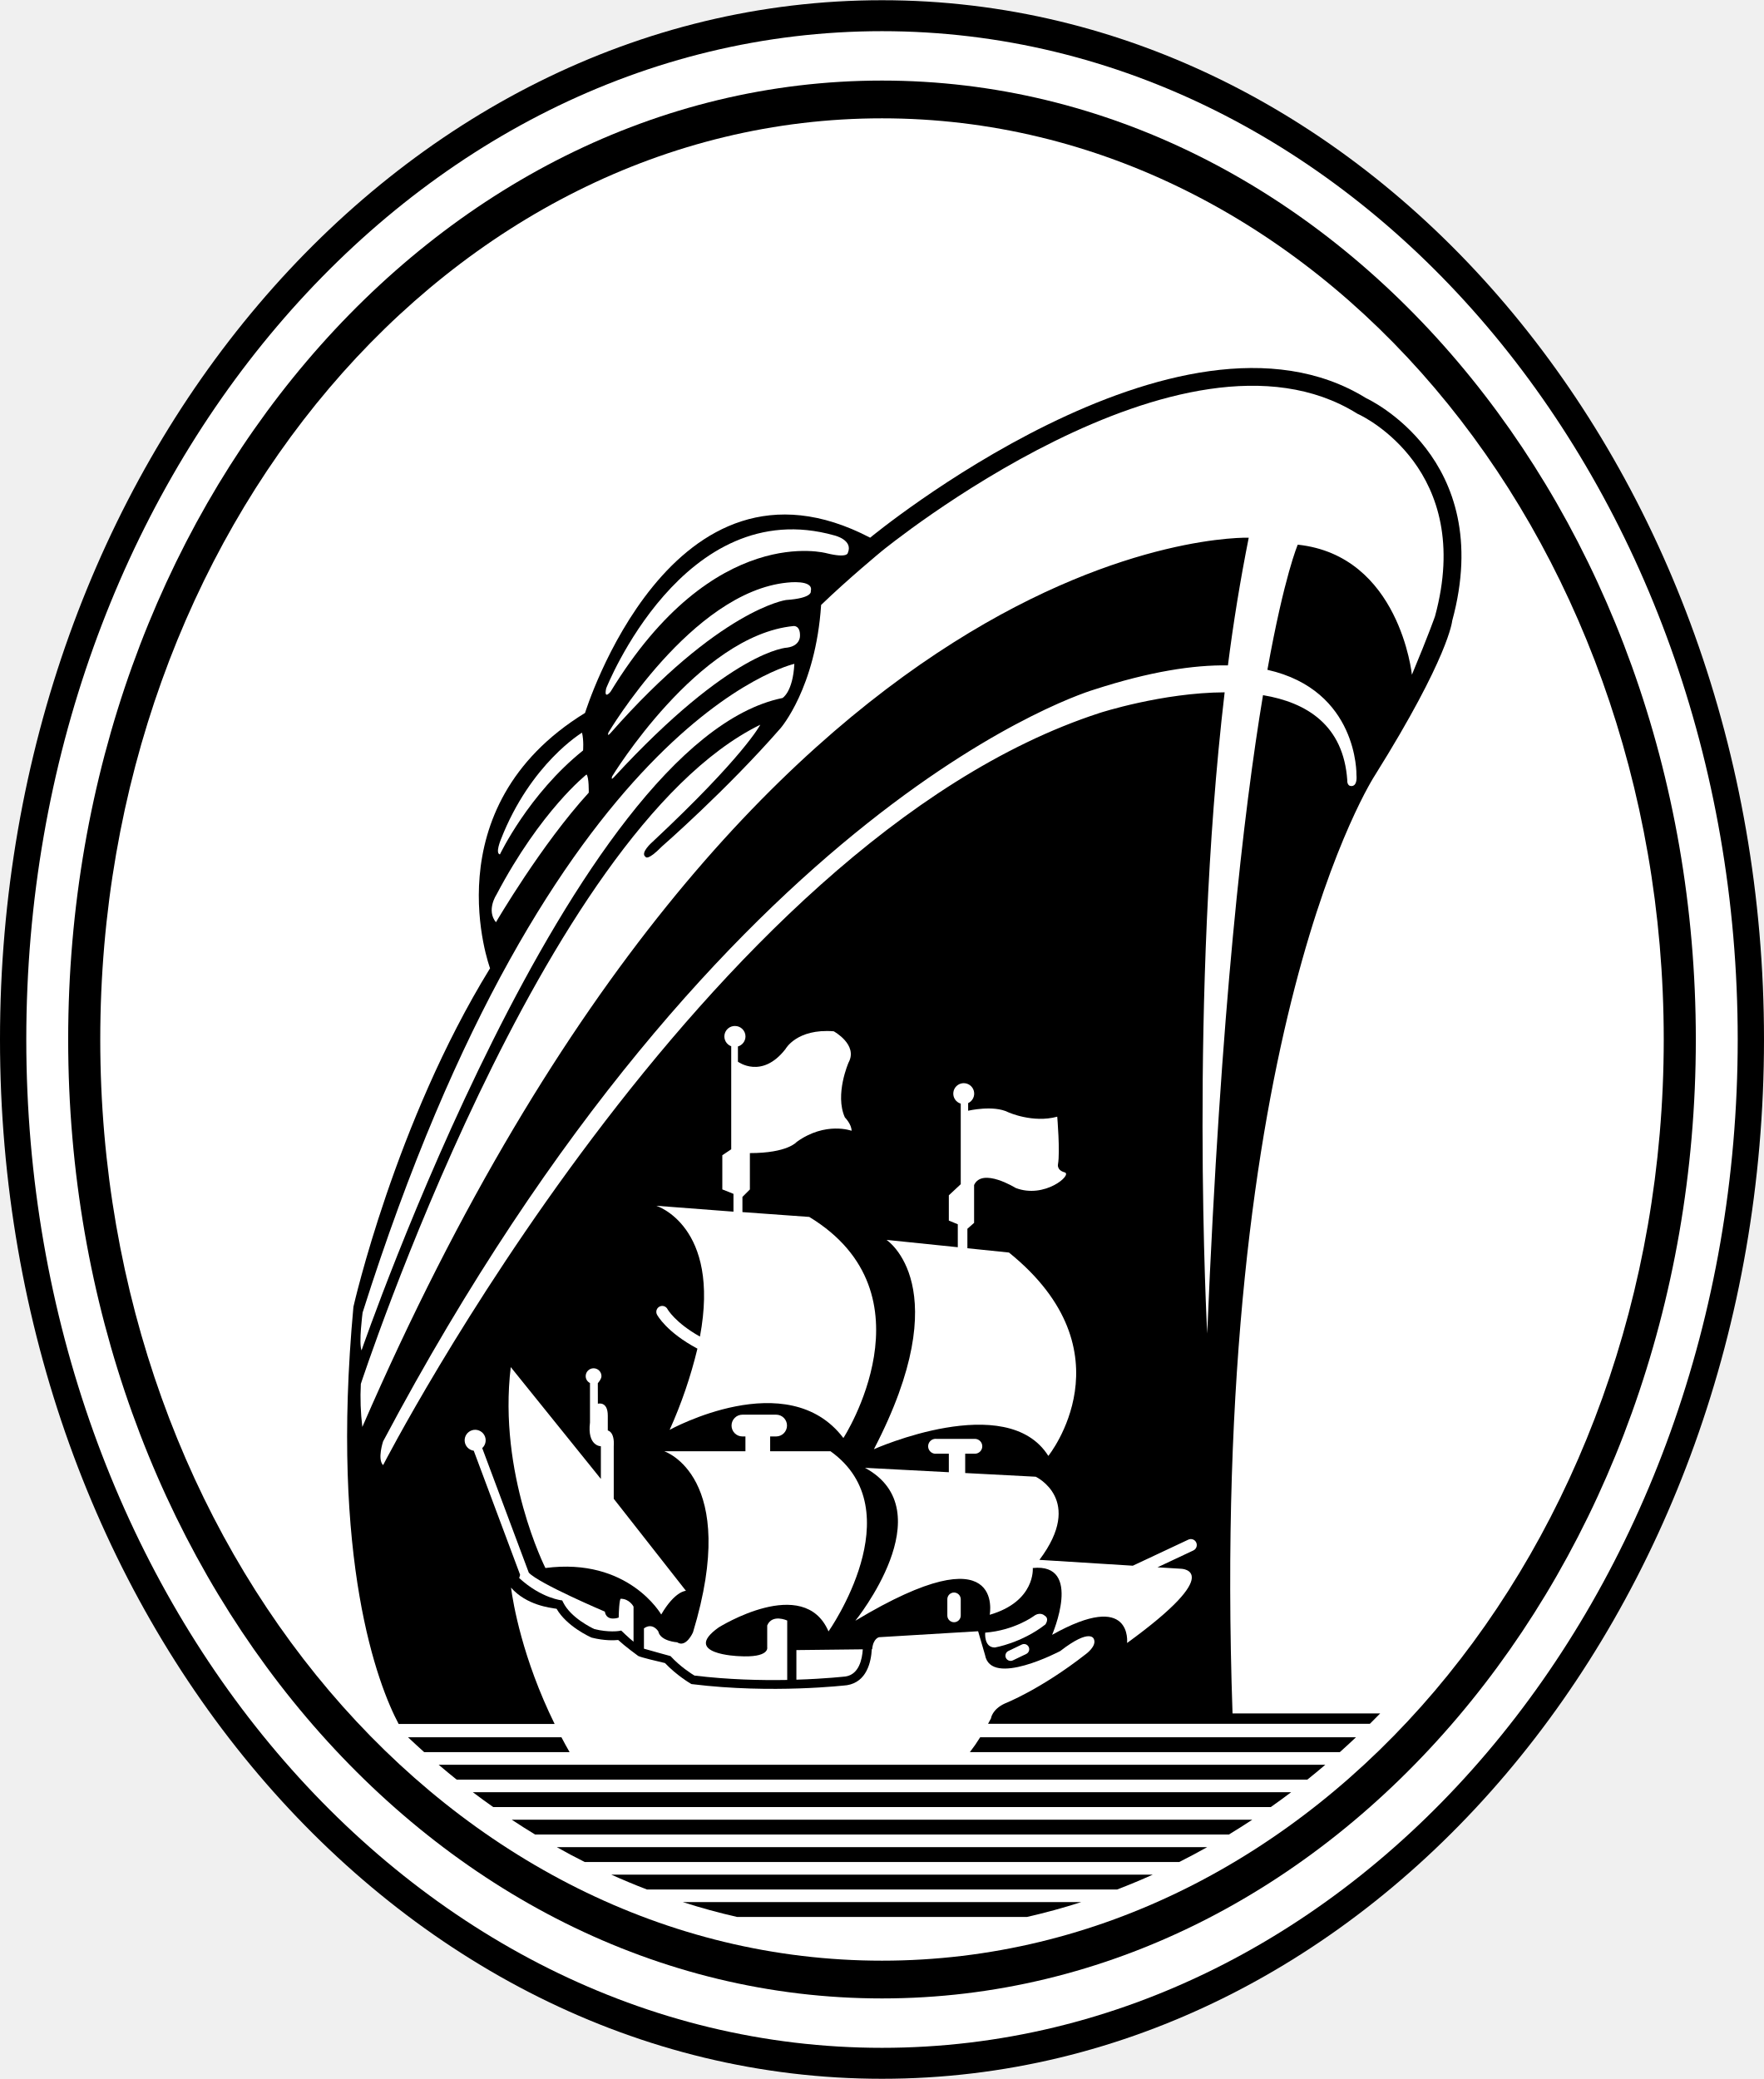
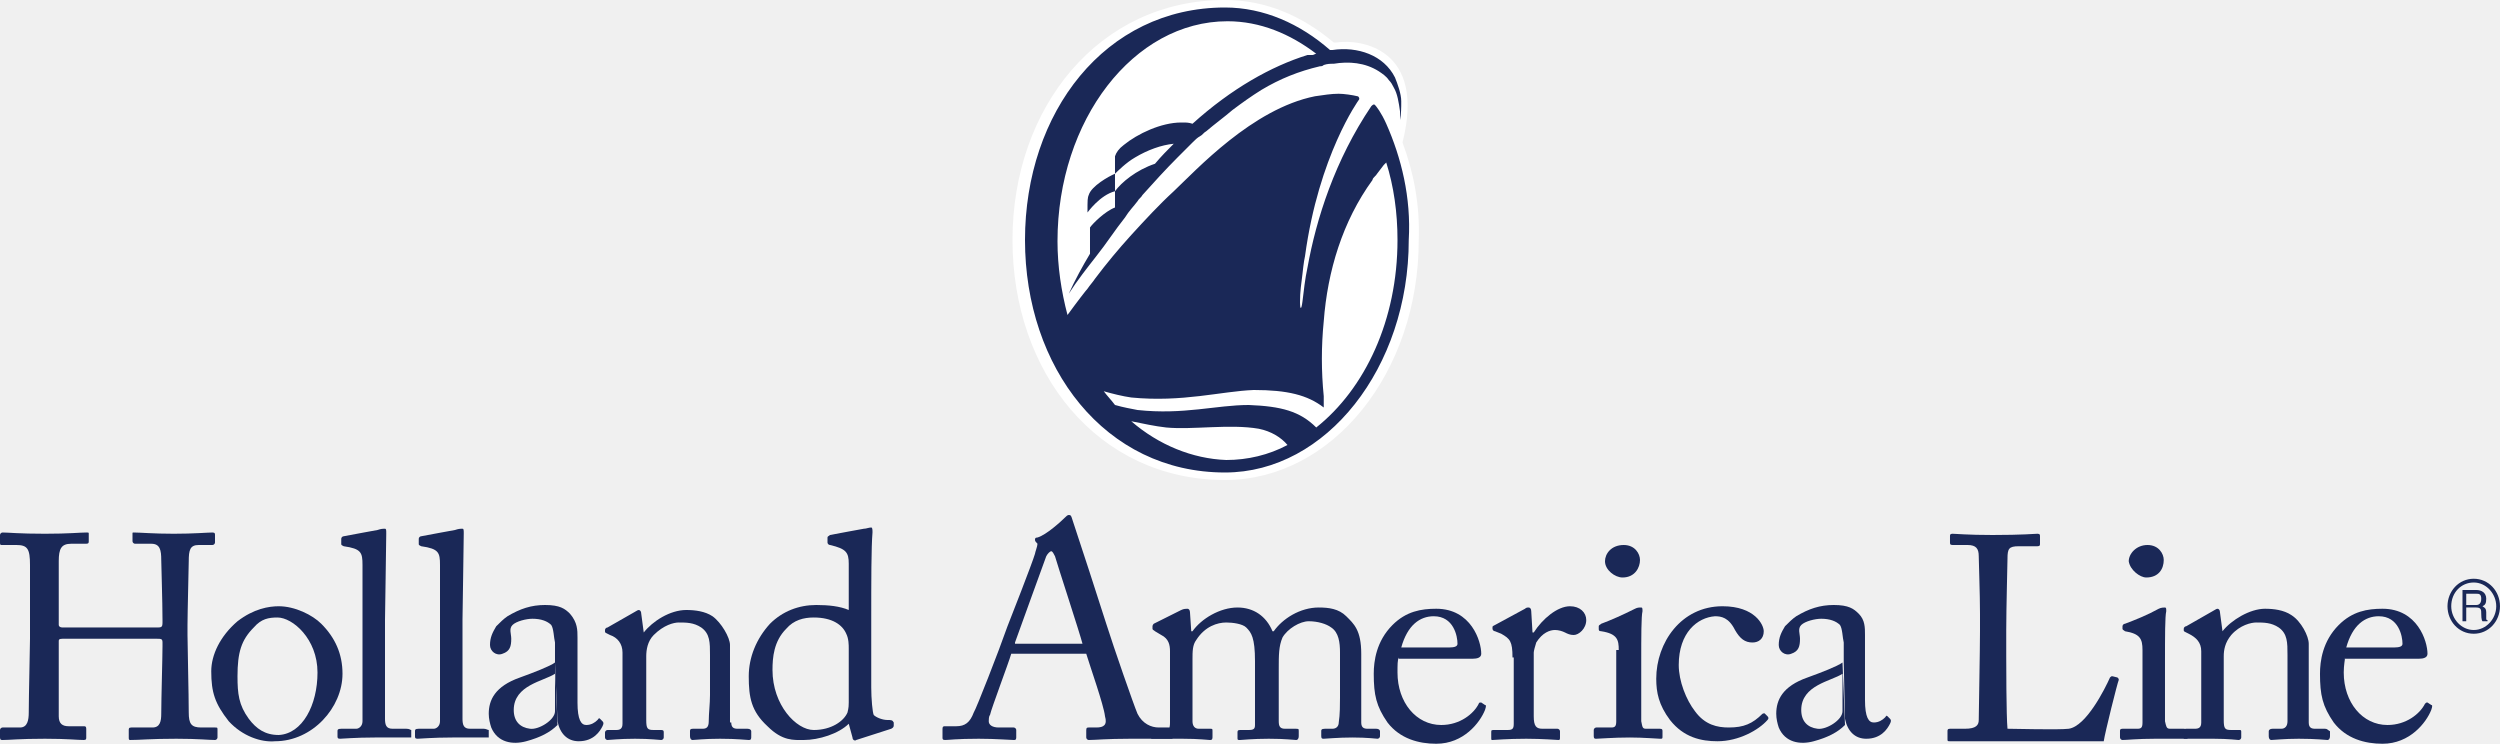
- <svg xmlns="http://www.w3.org/2000/svg" width="2121" height="2500" viewBox="0 0 32.886 38.754">
-   <ellipse cx="16.443" cy="19.377" rx="16.443" ry="19.377" />
-   <ellipse cx="16.443" cy="19.377" rx="15.953" ry="18.8" fill="#fff" />
-   <ellipse cx="16.443" cy="19.377" rx="15.172" ry="17.879" />
-   <ellipse cx="16.443" cy="19.377" rx="14.574" ry="17.175" fill="#fff" />
-   <path d="M27.073 11.571c.831-3.045-1.605-4.152-1.605-4.152-3.488-2.159-9.246 2.602-9.246 2.602-3.709-1.938-5.315 3.267-5.315 3.267-2.879 1.771-1.771 4.761-1.771 4.761-1.772 2.879-2.547 6.311-2.547 6.311-.438 4.737.458 7.055.843 7.779h2.908c-.604-1.229-.775-2.255-.813-2.542.287.326.722.375.849.394.191.331.627.526.646.534l.006.003.007.002c.232.058.412.051.49.043.125.116.356.286.367.293l.005.004.007.003c.05.025.345.096.493.13.223.234.47.378.48.384l.015.008.017.002c1.488.184 2.867.02 2.881.019.371-.06.45-.436.463-.673h.007c.019-.203.129-.222.129-.222l1.846-.111.129.443c.111.609 1.402-.074 1.402-.074.572-.443.628-.221.628-.221.055.129-.148.276-.148.276-.849.665-1.513.923-1.513.923-.24.111-.258.277-.258.277a8.23 8.23 0 0 1-.055.102h7.118c.065-.064.129-.128.193-.194h-2.753c-.443-12.789 2.657-17.495 2.657-17.495 1.383-2.212 1.438-2.876 1.438-2.876z" />
-   <path d="M25.33 7.721l-.02-.009-.018-.011c-3.245-2.009-8.803 2.529-8.859 2.575 0 0-.633.523-1.125.999-.102 1.55-.756 2.298-.756 2.298-1.006 1.153-2.212 2.205-2.212 2.205-.274.279-.304.194-.304.194-.111-.072.126-.277.126-.277 1.716-1.605 2.012-2.187 2.012-2.187-4.069 1.993-7.447 12.29-7.447 12.29a4.63 4.63 0 0 0 .028.803C14.09 9.716 23.28 10.021 23.28 10.021a34.311 34.311 0 0 0-.388 2.381c-.643-.011-1.457.115-2.491.45 0 0-6.874 1.986-13.259 14.018 0 0-.111.333 0 .443 0 0 5.979-11.626 13.361-14.025 0 0 1.167-.379 2.328-.384-.666 5.662-.325 11.955-.325 11.955.251-6.042.678-9.73 1.04-11.902.819.136 1.501.563 1.571 1.586 0 0-.009.108.074.108 0 0 .118.021.097-.208 0 0 .037-1.577-1.66-1.959.318-1.764.566-2.333.566-2.333 1.901.203 2.128 2.425 2.128 2.425.321-.77.431-1.091.431-1.091.742-2.725-1.336-3.723-1.423-3.764z" fill="#fff" />
-   <path d="M6.76 24.468s-.075.568-.02.706c0 0 3.917-11.361 7.848-12.164 0 0 .194-.111.221-.637.001.001-4.534.994-8.049 12.095zM9.253 16.681s-.19.287-.007.51c0 0 .844-1.447 1.73-2.416 0 0 .006-.292-.042-.339.001 0-.851.667-1.681 2.245zM9.32 15.926s.535-1.125 1.55-1.938c0 0 .016-.175-.019-.332 0 0-.96.572-1.514 1.993.001 0-.109.258-.017.277zM11.301 12.83s1.439-3.647 4.256-2.851c0 0 .353.083.249.325 0 0 0 .104-.395.007 0 0-2.097-.588-4.028 2.581.001.001-.13.16-.082-.062z" fill="#fff" />
-   <path d="M11.343 13.654s1.55-2.623 3.336-2.796c0 0 .498-.062.436.159 0 0 .049.131-.463.166 0 0-1.239.173-3.273 2.484-.002 0-.064.077-.036-.013z" fill="#fff" />
-   <path d="M11.412 14.471s1.599-2.63 3.384-2.803c0 0 .125-.014.118.187 0 0 .007.18-.235.215 0 0-1.031.027-3.232 2.415-.001-.001-.063.076-.035-.014zM11.442 27.94v-.978c.019-.277-.111-.295-.111-.295v-.277c0-.277-.185-.222-.185-.222l-.001-.383s.068-.074.068-.131a.147.147 0 0 0-.294 0c0 .057.033.104.08.128v.736c-.055.443.203.443.203.443v.609l-1.68-2.085c-.24 1.993.646 3.746.646 3.746 1.55-.203 2.159.867 2.159.867.258-.442.461-.442.461-.442l-1.346-1.716zM15.087 22.685l-1.246-.09v-.283l.139-.139v-.678c.706 0 .872-.208.872-.208.54-.388 1.024-.208 1.024-.208 0-.124-.125-.249-.125-.249-.193-.429.069-1.024.069-1.024.18-.333-.277-.582-.277-.582-.692-.055-.9.332-.9.332-.442.568-.886.235-.886.235v-.284a.196.196 0 0 0 .141-.187c0-.108-.088-.195-.196-.195a.195.195 0 0 0-.07.378v1.921l-.166.111v.637l.208.083v.332l-1.439-.11s1.201.373.814 2.439c-.465-.261-.604-.51-.605-.512a.11.11 0 0 0-.196.102c.007.014.177.327.754.635a8.566 8.566 0 0 1-.518 1.514s2.201-1.218 3.239.152c.001.003 1.731-2.683-.636-4.122zM22.301 28.755a.11.11 0 0 0-.147-.053l-1.035.486-1.741-.109c.844-1.121-.069-1.55-.069-1.55l-1.315-.069v-.36h.18a.138.138 0 0 0 0-.277h-.72a.139.139 0 1 0 0 .277h.235v.345l-1.563-.082c1.48.803-.18 2.851-.18 2.851 2.81-1.689 2.505-.111 2.505-.111.858-.249.803-.872.803-.872.941-.097.36 1.246.36 1.246 1.508-.845 1.398.152 1.398.152 1.868-1.356 1.01-1.384 1.01-1.384l-.443-.027.67-.315a.112.112 0 0 0 .052-.148z" fill="#fff" />
-   <path d="M17.786 29.688a.125.125 0 0 0-.125.125v.304a.125.125 0 0 0 .25 0v-.304a.126.126 0 0 0-.125-.125zM19.178 30.703a.096.096 0 0 0-.129-.045l-.25.12a.097.097 0 0 0 .084.175l.25-.12a.098.098 0 0 0 .045-.13zM18.367 30.436s-.028.277.18.277c0 0 .498-.083.941-.429 0 0 .083-.11-.014-.166 0 0-.083-.083-.208.014.001-.001-.359.263-.899.304zM18.81 23.349l-.775-.08v-.363l.125-.11v-.706c.152-.332.775.055.775.055.54.208 1.065-.249.913-.291-.152-.042-.124-.152-.124-.152.041-.235-.014-.886-.014-.886-.457.125-.914-.083-.914-.083-.276-.139-.747-.028-.747-.028v-.142a.195.195 0 1 0-.138.01v1.502l-.222.207v.471l.167.069v.428l-1.329-.137s1.342.872-.235 3.903c0 0 2.478-1.107 3.252.125-.001.001 1.563-1.937-.734-3.792z" fill="#fff" />
-   <path d="M8.513 33.176h15.86c.113-.09.225-.183.335-.277H8.178c.111.094.222.187.335.277zM9.195 33.688h14.496c.128-.09.255-.182.38-.277H8.815c.125.095.252.187.38.277zM9.976 34.2H22.91c.147-.089.292-.182.436-.276H9.541c.143.095.288.187.435.276zM10.9 34.712h11.085c.176-.088.349-.181.521-.277H10.38c.172.097.345.19.52.277zM12.061 35.225h8.765c.224-.086.445-.178.665-.277H11.396c.219.098.44.191.665.277zM13.742 35.737h5.403c.342-.078.68-.17 1.012-.277H12.73c.332.106.669.199 1.012.277z" />
-   <path d="M12.946 31.236c.632.077 1.239.091 1.73.082V30.21s-.281-.129-.373.092v.406s.055.203-.536.166c0 0-1.07-.037-.369-.535 0 0 1.587-.997 2.048.074 0 0 1.587-2.251.037-3.359h-1.125v-.276h.111a.203.203 0 0 0 0-.406h-.628a.203.203 0 0 0 0 .406h.056v.276h-1.514s1.421.462.536 3.377c0 0-.129.295-.295.185 0 0-.313-.019-.351-.203 0 0-.103-.174-.268-.057v.379c.076.023.495.138.495.138.181.197.392.331.446.363z" fill="#fff" />
-   <path d="M14.847 31.313c.551-.017.914-.06.919-.06.247-.04.307-.317.319-.506l-1.238.014v.552zM8.832 27.044l.864 2.312s-.003.025-.017.062c.421.385.802.417.802.417l.021.042c.141.281.525.468.58.493.269.066.455.035.457.035l.042-.008s.149.145.23.208v-.654s-.074-.147-.24-.147c0 0-.028.002-.037.351 0 0-.226.085-.258-.111 0 0-1.234-.524-1.418-.727l-.868-2.322a.196.196 0 1 0-.158.049z" fill="#fff" />
-   <path d="M7.607 32.387c.099.094.2.186.301.277h2.711a7.743 7.743 0 0 1-.152-.277h-2.86zM25.279 32.387h-7.006a3.095 3.095 0 0 1-.192.277h6.897c.102-.091.202-.183.301-.277z" />
+ <svg xmlns="http://www.w3.org/2000/svg" width="84.667mm" height="25.188mm" viewBox="0 0 84.667 25.188" version="1.1" id="svg8">
+   <defs id="defs2" />
+   <g id="layer1" transform="translate(-77.8631,-119.956)">
+     <g id="g885" transform="matrix(0.2645833,0,0,0.2645833,77.65143,129.137)">
+       <g id="g825" transform="matrix(1.6,0,0,1.6,-0.48,-36.3)">
+         <g id="g821">
+           <path id="path819" d="m 113,12.4 c 1.9,-7.5 -3.3,-8.3 -5.3,-8 -0.1,0 -0.1,0 -0.2,0 C 105,2.3 102.1,1 98.8,1 c -10.1,0 -17,8.6 -17,19.2 0,10.6 6.8,19.2 17,19.2 8.6,0 15.5,-8.6 15.5,-19.2 0.1,-2.8 -0.4,-5.4 -1.3,-7.8 z" class="st0" style="fill:#ffffff;fill-opacity:1" />
+         </g>
+         <path id="path823" d="m 111.7,10.9 v 0 c -0.4,-0.9 -0.8,-1.4 -0.9,-1.5 -0.1,-0.1 -0.2,0 -0.3,0.1 -2.9,4.3 -4.4,9 -5.1,12.9 -0.2,0.9 -0.3,1.9 -0.4,2.7 -0.1,0.8 -0.2,0.6 -0.2,0.1 0,-0.9 0.1,-1.5 0.2,-2.3 0,0 0.1,-1 0.2,-1.4 1.1,-8.1 4.3,-12.5 4.3,-12.5 0,0 0,0 0,0 0.1,-0.1 0,-0.3 -0.1,-0.3 -0.4,-0.1 -1.1,-0.2 -1.5,-0.2 -0.6,0 -1.2,0.1 -1.9,0.2 -5,1 -9.5,5.9 -11.3,7.6 -1.2,1.1 -2.3,2.3 -3.4,3.5 -1,1.1 -2,2.3 -2.9,3.5 -0.2,0.3 -0.4,0.5 -0.6,0.8 -0.1,0.1 -0.8,1 -1.6,2.1 -0.5,-1.9 -0.8,-3.9 -0.8,-5.9 0,-9.7 6.1,-17.6 13.6,-17.6 2.6,0 5,1 7.1,2.6 -0.1,0 -0.2,0.1 -0.3,0.1 h -0.1 c 0,0 0,0 -0.1,0 h -0.2 c -2.9,0.9 -6.1,2.7 -9.2,5.5 -0.3,-0.1 -0.5,-0.1 -0.8,-0.1 0,0 -0.1,0 -0.1,0 -1.6,0 -3.5,0.9 -4.6,1.8 -0.4,0.3 -0.6,0.6 -0.7,0.9 v 1.3 0.1 c 0.2,-0.2 0.9,-0.9 1.6,-1.3 1,-0.6 2.1,-1 3.1,-1.1 -0.5,0.5 -1,1 -1.5,1.6 -1.5,0.5 -2.7,1.5 -3.2,2.2 v -1.4 c 0,0 0,0 0,0 -0.5,0.2 -1.9,1 -2.1,1.7 -0.1,0.2 -0.1,0.6 -0.1,0.8 0,0.1 0,0.1 0,0.1 0,0.1 0,0.5 0,0.5 0,0 1,-1.4 2.2,-1.7 v 1.3 c -0.8,0.3 -1.8,1.3 -2,1.6 0,0.1 0,1.4 0,2.1 -0.6,1 -1.2,2.1 -1.7,3.2 0.7,-1.1 1.5,-2.1 2.2,-3 0.8,-1 1.5,-2.1 2.3,-3.1 0.3,-0.5 0.7,-0.9 1,-1.3 0.1,-0.2 0.3,-0.3 0.4,-0.5 0.9,-1 1.8,-2 2.8,-3 0.4,-0.4 0.8,-0.8 1.2,-1.2 0.2,-0.2 0.4,-0.4 0.6,-0.5 0.2,-0.1 0.3,-0.3 0.5,-0.4 0.7,-0.6 1.4,-1.1 2.1,-1.7 0.8,-0.6 1.5,-1.1 2.3,-1.6 1.5,-0.9 3,-1.5 4.7,-1.9 0.1,0 0.2,0 0.3,-0.1 0.3,-0.1 0.5,-0.1 0.8,-0.1 1.2,-0.2 2.5,-0.1 3.6,0.6 0.3,0.2 0.6,0.4 0.8,0.7 0.2,0.2 0.3,0.4 0.4,0.6 0.3,0.5 0.4,1.2 0.5,1.9 0,0.2 0,0.5 0,0.7 0.1,-0.5 0.1,-1 0.1,-1.5 0,-0.6 -0.3,-1.4 -0.5,-1.9 -0.9,-1.8 -3,-2.5 -5,-2.2 -0.1,0 -0.1,0 -0.2,0 -2.4,-2.1 -5.3,-3.4 -8.4,-3.4 -9.6,0 -16,8.4 -16,18.6 0,10.2 6.4,18.6 16,18.6 8.1,0 14.7,-8.4 14.7,-18.6 0.2,-3.4 -0.6,-6.6 -1.8,-9.3 z M 91.3,34.7 c 1,0.2 1.9,0.4 2.8,0.5 2.1,0.2 5.1,-0.3 7.4,0.1 1,0.2 1.8,0.7 2.3,1.3 -1.5,0.8 -3.2,1.2 -4.9,1.2 -2.7,-0.1 -5.4,-1.2 -7.6,-3.1 z m 15.4,-2 c -0.2,-2 -0.2,-4 0,-6 0.3,-4 1.5,-8 3.9,-11.3 0,-0.1 0.1,-0.2 0.2,-0.3 v 0 l 0.1,-0.1 c 0,0 -0.1,0.1 0.6,-0.8 0.1,-0.1 0.1,-0.1 0.2,-0.2 0,0 0,0 0,0 0.6,1.9 0.9,4 0.9,6.2 0,6.4 -2.6,11.9 -6.5,15 -1.3,-1.3 -2.8,-1.7 -5.4,-1.8 -2.6,0 -5.2,0.8 -8.9,0.4 -0.5,-0.1 -1.1,-0.2 -1.8,-0.4 -0.3,-0.4 -0.6,-0.7 -0.9,-1.1 0.7,0.2 1.5,0.4 2.2,0.5 4.1,0.4 7.2,-0.5 9.8,-0.6 2.7,0 4.3,0.4 5.6,1.4 0,-0.3 0,-0.6 0,-0.9" class="st1" style="fill:#1a2857" />
+       </g>
+       <g id="g877" style="fill:#1a2857;fill-opacity:1" transform="matrix(1.6,0,0,1.6,-0.48,-36.3)">
+         <path id="path827" d="m 94.3,59.2 h -0.8 c -0.6,0 -1.3,-0.3 -1.7,-1.1 -0.3,-0.7 -1.9,-5.3 -2.5,-7.2 -0.5,-1.6 -2.2,-6.8 -2.7,-8.3 -0.1,-0.3 -0.1,-0.4 -0.3,-0.4 -0.1,0 -0.2,0.1 -0.3,0.2 -0.3,0.3 -1.5,1.4 -2.2,1.6 -0.2,0 -0.2,0.1 -0.2,0.2 0,0.1 0.1,0.2 0.2,0.3 0,0.2 -0.2,0.7 -0.2,0.8 -0.2,0.7 -2,5.3 -2.2,5.8 -0.7,2 -2.5,6.6 -2.7,6.9 -0.3,0.8 -0.7,1.1 -1.4,1.1 h -0.9 c -0.1,0 -0.2,0 -0.2,0.2 V 60 c 0,0.1 0,0.2 0.2,0.2 0.3,0 0.9,-0.1 2.7,-0.1 1.4,0 2.5,0.1 2.8,0.1 0.1,0 0.2,0 0.2,-0.2 v -0.6 c 0,-0.1 -0.1,-0.2 -0.2,-0.2 h -1.2 c -0.5,0 -0.8,-0.2 -0.8,-0.5 0,-0.1 0,-0.4 0.1,-0.5 0.1,-0.5 1.5,-4.2 1.7,-4.9 h 6 c 0.3,1 1.4,4.1 1.5,5 0.2,0.7 -0.1,0.9 -0.7,0.9 h -0.6 c -0.1,0 -0.2,0 -0.2,0.2 V 60 c 0,0.1 0.1,0.2 0.2,0.2 0.5,0 1.4,-0.1 3.3,-0.1 v 0 h 3.4 c 0,0 0,-0.1 0,-0.1 V 59.4 C 94.5,59.3 94.5,59.2 94.3,59.2 Z M 82,52.4 c 0.2,-0.6 2.4,-6.6 2.5,-6.9 0.1,-0.2 0.3,-0.4 0.4,-0.4 0.1,0 0.2,0.2 0.3,0.4 0.1,0.4 2,6.2 2.2,7 H 82 Z" class="st0" style="fill:#1a2857;fill-opacity:1" />
+         <g id="g875" style="fill:#1a2857;fill-opacity:1">
+           <path id="path829" d="m 3.2,51.1 c 0,-1.5 0,-4.5 0,-4.9 C 3.2,44.9 3,44.6 2.1,44.6 H 0.9 c -0.1,0 -0.1,-0.1 -0.1,-0.2 v -0.6 c 0,-0.1 0.1,-0.2 0.2,-0.2 0.5,0 1.3,0.1 3.4,0.1 1.9,0 2.8,-0.1 3.3,-0.1 0.2,0 0.2,0 0.2,0.1 v 0.6 c 0,0.1 0,0.2 -0.2,0.2 H 6.5 c -0.8,0 -1,0.4 -1,1.4 0,0.3 0,3.3 0,4.6 V 51 c 0,0.1 0.1,0.2 0.3,0.2 h 7.5 c 0.4,0 0.5,0 0.5,-0.4 v -0.2 c 0,-1.4 -0.1,-4.5 -0.1,-4.8 0,-0.8 -0.1,-1.3 -0.8,-1.3 h -1.3 c -0.1,0 -0.2,-0.1 -0.2,-0.2 v -0.6 c 0,-0.1 0,-0.1 0.1,-0.1 0.5,0 1.6,0.1 3.2,0.1 1.6,0 2.7,-0.1 3.1,-0.1 0.2,0 0.2,0.1 0.2,0.2 v 0.6 c 0,0.1 -0.1,0.2 -0.2,0.2 h -1.1 c -0.7,0 -0.8,0.4 -0.8,1.3 0,0.3 -0.1,4.2 -0.1,5.1 v 0.8 c 0,0.8 0.1,4.8 0.1,6.2 0,0.9 0.2,1.2 1,1.2 H 18 c 0.2,0 0.2,0 0.2,0.2 V 60 c 0,0.1 -0.1,0.2 -0.2,0.2 -0.5,0 -1.3,-0.1 -3.1,-0.1 -2.1,0 -2.9,0.1 -3.7,0.1 -0.1,0 -0.1,-0.1 -0.1,-0.2 v -0.6 c 0,-0.1 0,-0.2 0.2,-0.2 H 13 c 0.6,0 0.7,-0.5 0.7,-1.1 0,-1.2 0.1,-4.5 0.1,-5.4 v -0.3 c 0,-0.3 -0.1,-0.3 -0.5,-0.3 H 5.8 c -0.3,0 -0.3,0.1 -0.3,0.2 v 0.5 c 0,0.7 0,3.8 0,5.5 0,0.6 0.3,0.8 0.8,0.8 h 1.2 c 0.1,0 0.2,0 0.2,0.2 V 60 c 0,0.1 0,0.2 -0.2,0.2 -0.5,0 -1.3,-0.1 -3.1,-0.1 -2.1,0 -2.8,0.1 -3.4,0.1 -0.1,0 -0.2,0 -0.2,-0.2 v -0.6 c 0,-0.1 0.1,-0.2 0.2,-0.2 h 1.4 c 0.6,0 0.7,-0.6 0.7,-1.2 0,-1.2 0.1,-5.3 0.1,-5.9 z" class="st0" style="fill:#1a2857;fill-opacity:1" />
+           <path id="path831" d="m 26.2,54.8 c 0,-2.7 -2,-4.4 -3.2,-4.4 -0.7,0 -1.3,0.1 -1.9,0.8 -1,1 -1.3,2 -1.3,3.9 0,1.4 0.1,2.3 0.9,3.4 0.6,0.8 1.3,1.3 2.4,1.3 1.9,-0.1 3.1,-2.4 3.1,-5 m -7.1,3.9 c -1.1,-1.4 -1.4,-2.3 -1.4,-4 0,-1.3 0.7,-2.8 2.1,-4 1.3,-1 2.5,-1.2 3.3,-1.2 1.3,0 2.7,0.7 3.4,1.4 1.1,1.1 1.7,2.4 1.7,4 0,2.7 -2.4,5.4 -5.4,5.4 -1.1,0.1 -2.6,-0.4 -3.7,-1.6" class="st0" style="fill:#1a2857;fill-opacity:1" />
+           <path id="path833" d="m 59.3,58.8 c 0,0.4 0.2,0.5 0.5,0.5 h 0.8 c 0.2,0 0.3,0.1 0.3,0.2 v 0.4 c 0,0.2 0,0.3 -0.2,0.3 -0.2,0 -0.9,-0.1 -2.3,-0.1 -1.3,0 -2,0.1 -2.2,0.1 -0.1,0 -0.2,-0.1 -0.2,-0.3 v -0.4 c 0,-0.2 0.1,-0.2 0.3,-0.2 H 57 c 0.3,0 0.5,-0.1 0.5,-0.6 0,-0.6 0.1,-1.4 0.1,-2.1 v -3.2 c 0,-1 0,-1.7 -0.7,-2.2 -0.6,-0.4 -1.2,-0.4 -1.8,-0.4 -0.4,0 -1.2,0.2 -2,1 -0.5,0.5 -0.6,1.2 -0.6,1.7 v 5.1 c 0,0.7 0.1,0.8 0.6,0.8 h 0.6 c 0.2,0 0.2,0.1 0.2,0.2 V 60 c 0,0.1 -0.1,0.2 -0.2,0.2 -0.2,0 -0.8,-0.1 -2.1,-0.1 -1.3,0 -2,0.1 -2.2,0.1 -0.1,0 -0.2,-0.1 -0.2,-0.2 v -0.4 c 0,-0.1 0.1,-0.2 0.2,-0.2 h 0.7 c 0.3,0 0.5,-0.1 0.5,-0.5 v -5.7 c 0,-0.7 -0.4,-1.2 -1,-1.4 l -0.2,-0.1 c -0.2,-0.1 -0.2,-0.1 -0.2,-0.2 v -0.1 c 0,-0.1 0.1,-0.2 0.2,-0.2 L 51.5,50 c 0.2,-0.1 0.3,-0.2 0.4,-0.2 0.1,0 0.2,0.1 0.2,0.3 l 0.2,1.5 v 0 c 0.7,-0.9 2.1,-1.8 3.4,-1.8 0.7,0 1.5,0.1 2.1,0.5 0.7,0.5 1.4,1.7 1.4,2.3 v 6.2 z" class="st0" style="fill:#1a2857;fill-opacity:1" />
+           <path id="path835" d="m 68.7,52.9 c 0,-0.3 0,-0.8 -0.2,-1.2 -0.3,-0.7 -1.1,-1.3 -2.6,-1.3 -0.8,0 -1.6,0.2 -2.2,0.9 -1,1 -1.1,2.3 -1.1,3.3 0,2.8 1.9,4.8 3.3,4.8 1.4,0 2.4,-0.7 2.7,-1.4 0.1,-0.4 0.1,-0.6 0.1,-0.8 z m 0,-6.8 c 0,-0.9 -0.2,-1.2 -1.5,-1.5 -0.1,0 -0.2,-0.1 -0.2,-0.2 V 44 c 0,-0.1 0.1,-0.1 0.2,-0.2 1,-0.2 2.2,-0.4 2.7,-0.5 0.2,0 0.4,-0.1 0.6,-0.1 0.1,0 0.1,0.2 0.1,0.4 -0.1,1.2 -0.1,3.8 -0.1,7 V 56 c 0,0.9 0.1,2 0.2,2.2 0.2,0.2 0.7,0.4 1.1,0.4 0.3,0 0.4,0 0.5,0.2 V 59 c 0,0.1 0,0.2 -0.2,0.3 l -2.8,0.9 C 69.2,60.3 69,60.2 69,60 l -0.3,-1.1 c -0.8,0.8 -2.4,1.3 -3.6,1.3 -0.8,0 -1.7,0.1 -2.9,-1.1 -1.3,-1.2 -1.5,-2.3 -1.5,-4 0,-1.5 0.6,-3 1.7,-4.2 1,-1 2.3,-1.5 3.7,-1.5 1,0 1.9,0.1 2.6,0.4 z" class="st0" style="fill:#1a2857;fill-opacity:1" />
+           <path id="path837" d="m 116.7,52.8 c 0.5,0 0.7,-0.1 0.7,-0.3 0,-0.6 -0.3,-2.2 -1.9,-2.2 -1.1,0 -2.1,0.7 -2.6,2.5 z m -4,0.8 c -0.1,0.2 -0.1,0.6 -0.1,1.2 0,2.4 1.5,4.2 3.5,4.2 1.5,0 2.6,-0.9 3,-1.7 0,-0.1 0.1,-0.1 0.2,-0.1 l 0.3,0.2 c 0.1,0 0.1,0.1 0,0.4 -0.4,1 -1.7,2.7 -3.9,2.7 -1.4,0 -2.9,-0.4 -3.9,-1.7 -0.9,-1.3 -1.1,-2.2 -1.1,-3.9 0,-1 0.2,-2.6 1.5,-3.9 1.1,-1.1 2.3,-1.3 3.5,-1.3 2.8,0 3.6,2.6 3.6,3.6 0,0.3 -0.3,0.4 -0.7,0.4 h -5.9 z" class="st0" style="fill:#1a2857;fill-opacity:1" />
+           <path id="path839" d="m 121.8,53.6 c 0,-1.3 -0.2,-1.5 -0.9,-1.9 l -0.5,-0.2 c -0.1,0 -0.2,-0.1 -0.2,-0.2 v -0.1 c 0,-0.1 0,-0.1 0.2,-0.2 l 2.4,-1.3 c 0.1,-0.1 0.2,-0.1 0.3,-0.1 0.1,0 0.2,0.1 0.2,0.3 l 0.1,1.7 h 0.1 c 0.7,-1.1 1.9,-2.1 2.9,-2.1 0.8,0 1.3,0.5 1.3,1.1 0,0.7 -0.6,1.2 -1,1.2 -0.3,0 -0.5,-0.1 -0.7,-0.2 -0.2,-0.1 -0.5,-0.2 -0.8,-0.2 -0.4,0 -1,0.2 -1.5,1 -0.1,0.3 -0.2,0.7 -0.2,0.8 v 5.1 c 0,0.8 0.2,1 0.7,1 h 1.2 c 0.1,0 0.2,0.1 0.2,0.2 V 60 c 0,0.1 0,0.2 -0.1,0.2 -0.1,0 -1.3,-0.1 -2.6,-0.1 -1.5,0 -2.6,0.1 -2.7,0.1 -0.1,0 -0.1,0 -0.1,-0.2 v -0.4 c 0,-0.2 0,-0.2 0.3,-0.2 h 1 c 0.4,0 0.5,-0.1 0.5,-0.5 0,-0.8 0,-1.7 0,-2.9 v -2.4 z" class="st0" style="fill:#1a2857;fill-opacity:1" />
+           <path id="path841" d="m 130.3,53 c 0,-0.8 -0.1,-1.3 -1.4,-1.5 -0.2,0 -0.2,-0.1 -0.2,-0.2 v -0.2 c 0,-0.1 0.1,-0.1 0.2,-0.2 0.8,-0.3 1.7,-0.7 2.7,-1.2 0.2,-0.1 0.3,-0.1 0.5,-0.1 0.1,0 0.1,0.1 0.1,0.3 -0.1,0.4 -0.1,2 -0.1,4 v 2.7 c 0,1 0,1.8 0,2.1 0.1,0.5 0.1,0.6 0.4,0.6 h 1.1 c 0.2,0 0.2,0.1 0.2,0.2 v 0.4 c 0,0.2 0,0.2 -0.2,0.2 -0.2,0 -1.3,-0.1 -2.4,-0.1 -1.4,0 -2.4,0.1 -2.7,0.1 -0.1,0 -0.2,0 -0.2,-0.2 v -0.5 c 0,-0.1 0.1,-0.2 0.2,-0.2 h 1.2 c 0.3,0 0.4,-0.1 0.4,-0.5 0,-0.7 0,-1.5 0,-2.2 V 53 Z m -1.1,-7.1 c 0,-0.6 0.5,-1.3 1.5,-1.3 0.9,0 1.3,0.7 1.3,1.2 0,0.6 -0.4,1.4 -1.4,1.4 -0.6,0 -1.4,-0.6 -1.4,-1.3" class="st0" style="fill:#1a2857;fill-opacity:1" />
+           <path id="path843" d="m 135.1,54.2 c 0,1.3 0.6,2.8 1.3,3.7 0.8,1.1 1.8,1.3 2.7,1.3 1.2,0 1.9,-0.3 2.7,-1.1 0.1,0 0.1,-0.1 0.2,0 l 0.2,0.2 c 0.1,0.1 0.1,0.2 0,0.3 -0.7,0.8 -2.3,1.7 -4,1.7 -1.3,0 -2.7,-0.3 -3.8,-1.7 -0.9,-1.2 -1.1,-2.2 -1.1,-3.3 0,-2.9 2,-5.8 5.3,-5.8 2.6,0 3.3,1.5 3.3,2 0,0.6 -0.4,0.9 -0.9,0.9 -0.6,0 -1,-0.3 -1.4,-1 -0.5,-1 -1.1,-1.1 -1.6,-1.1 -1.4,0.1 -2.9,1.3 -2.9,3.9" class="st0" style="fill:#1a2857;fill-opacity:1" />
+           <path id="path845" d="m 159.2,50.1 c 0,-1.6 -0.1,-4.2 -0.1,-4.6 0,-0.6 -0.2,-0.9 -0.9,-0.9 H 157 c -0.2,0 -0.2,-0.1 -0.2,-0.2 v -0.5 c 0,-0.1 0,-0.2 0.2,-0.2 0.3,0 1.2,0.1 3.2,0.1 2.4,0 3.4,-0.1 3.6,-0.1 0.2,0 0.2,0.1 0.2,0.2 v 0.6 c 0,0.1 0,0.2 -0.2,0.2 h -1.5 c -0.8,0 -0.9,0.2 -0.9,1 0,0.3 -0.1,4 -0.1,5.7 v 2.1 c 0,0.4 0,4.8 0.1,5.8 0.5,0 4.1,0.1 4.9,0 1.4,-0.2 2.9,-3.2 3.3,-4.1 0.1,-0.1 0.1,-0.1 0.2,-0.1 l 0.4,0.1 c 0.1,0.1 0.1,0.1 0.1,0.2 -0.1,0.2 -1.1,4.2 -1.2,4.9 -0.3,0 -2.2,0 -4.4,0 -2.2,0 -3.3,0 -4.7,0 -1,0 -1.7,0 -2.2,0 -0.5,0 -0.8,0 -1,0 -0.2,0 -0.2,0 -0.2,-0.2 v -0.6 c 0,-0.1 0,-0.2 0.2,-0.2 h 1.2 c 0.9,0 1.1,-0.3 1.1,-0.7 0,-0.5 0.1,-5.6 0.1,-7.1 z" class="st0" style="fill:#1a2857;fill-opacity:1" />
+           <path id="path847" d="m 192.3,52.8 c 0.5,0 0.7,-0.1 0.7,-0.3 0,-0.6 -0.3,-2.2 -1.9,-2.2 -1.1,0 -2.1,0.7 -2.6,2.5 z m -3.9,0.8 c 0,0.2 -0.1,0.6 -0.1,1.2 0,2.4 1.5,4.2 3.5,4.2 1.5,0 2.6,-0.9 3,-1.7 0.1,-0.1 0.1,-0.1 0.2,-0.1 l 0.3,0.2 c 0.1,0 0.1,0.1 0,0.4 -0.4,1 -1.7,2.7 -3.9,2.7 -1.4,0 -2.9,-0.4 -3.9,-1.7 -0.9,-1.3 -1.1,-2.2 -1.1,-3.9 0,-1 0.2,-2.6 1.5,-3.9 1.1,-1.1 2.3,-1.3 3.5,-1.3 2.8,0 3.6,2.6 3.6,3.6 0,0.3 -0.3,0.4 -0.7,0.4 h -5.9 z" class="st0" style="fill:#1a2857;fill-opacity:1" />
+           <path id="path849" d="M 186.8,59.3 H 186 c -0.3,0 -0.5,-0.1 -0.5,-0.5 v -6.3 c 0,-0.6 -0.6,-1.8 -1.4,-2.3 -0.6,-0.4 -1.4,-0.5 -2.1,-0.5 -1.2,0 -2.7,0.9 -3.4,1.8 v 0 L 178.4,50 c 0,-0.2 -0.1,-0.3 -0.2,-0.3 -0.1,0 -0.2,0.1 -0.4,0.2 l -2.1,1.2 c -0.1,0 -0.2,0.1 -0.2,0.2 v 0.1 c 0,0.1 0,0.1 0.2,0.2 l 0.2,0.1 c 0.6,0.3 1,0.7 1,1.4 v 5.7 c 0,0.4 -0.2,0.5 -0.5,0.5 h -0.7 c -0.2,0 -0.2,0.1 -0.2,0.2 V 60 c 0,0.1 0,0.1 0,0.1 h 2.4 v 0 c 1.2,0 1.9,0.1 2,0.1 0.1,0 0.2,-0.1 0.2,-0.2 v -0.4 c 0,-0.2 0,-0.2 -0.2,-0.2 h -0.6 c -0.5,0 -0.6,-0.1 -0.6,-0.8 v -5.1 c 0,-0.5 0.1,-1.1 0.6,-1.7 0.7,-0.8 1.6,-1 2,-1 0.6,0 1.2,0 1.8,0.4 0.7,0.5 0.7,1.2 0.7,2.2 v 3.2 c 0,0.6 0,1.4 0,2.1 0,0.4 -0.2,0.6 -0.5,0.6 h -0.7 c -0.2,0 -0.3,0.1 -0.3,0.2 v 0.4 c 0,0.2 0.1,0.3 0.2,0.3 0.2,0 1,-0.1 2.2,-0.1 1.4,0 2.2,0.1 2.3,0.1 0.1,0 0.2,-0.1 0.2,-0.3 V 59.5 C 187,59.4 187,59.3 186.8,59.3 Z" class="st0" style="fill:#1a2857;fill-opacity:1" />
+           <g id="g855" style="fill:#1a2857;fill-opacity:1">
+             <path id="path851" d="M 148.3,54 V 52.4 C 148.2,52 148.2,51.3 148,51 c -0.3,-0.3 -0.8,-0.5 -1.5,-0.5 -0.5,0 -1.3,0.2 -1.6,0.5 -0.3,0.3 -0.1,0.7 -0.1,1.1 0,0.6 -0.1,1 -0.7,1.2 -0.5,0.2 -1,-0.2 -1,-0.7 0,-0.6 0.2,-1 0.5,-1.5 0.3,-0.3 0.6,-0.6 0.9,-0.8 1,-0.6 1.9,-0.9 3,-0.9 1.2,0 1.6,0.3 2,0.7 0.5,0.5 0.5,1.1 0.5,1.7 v 3.8 1.4 c 0,1.4 0.3,1.8 0.7,1.8 0.4,0 0.7,-0.2 0.9,-0.4 0.1,-0.1 0.1,-0.2 0.2,-0.1 l 0.2,0.2 c 0.1,0.1 0.1,0.2 0,0.4 -0.2,0.4 -0.7,1.2 -1.9,1.2 -0.9,0 -1.5,-0.6 -1.7,-1.6 v 0" class="st0" style="fill:#1a2857;fill-opacity:1" />
+             <path id="path853" d="m 148.2,54.9 c -0.9,0.6 -3.3,0.9 -3.3,2.9 0,0.9 0.5,1.4 1.3,1.5 0.7,0.1 2,-0.7 2,-1.4 z m 0.2,4.1 v 0 c -0.6,0.6 -1.4,1 -2.5,1.3 -1.1,0.3 -2.3,0.1 -2.8,-1.1 -0.1,-0.3 -0.2,-0.7 -0.2,-1.1 0,-1.1 0.5,-2.2 2.5,-2.9 1.1,-0.4 2.4,-0.9 2.8,-1.2" class="st0" style="fill:#1a2857;fill-opacity:1" />
+           </g>
+           <g id="g861" style="fill:#1a2857;fill-opacity:1">
+             <path id="path857" d="M 45.2,54 V 52.4 C 45.1,52 45.1,51.3 44.9,51 c -0.3,-0.3 -0.8,-0.5 -1.5,-0.5 -0.5,0 -1.3,0.2 -1.6,0.5 -0.3,0.3 -0.1,0.7 -0.1,1.1 0,0.6 -0.1,1 -0.7,1.2 -0.5,0.2 -1,-0.2 -1,-0.7 0,-0.6 0.2,-1 0.5,-1.5 0.3,-0.3 0.6,-0.6 0.9,-0.8 1,-0.6 1.9,-0.9 3,-0.9 1.2,0 1.6,0.3 2,0.7 0.6,0.7 0.6,1.3 0.6,1.9 v 3.8 1.4 c 0,1.4 0.3,1.8 0.7,1.8 0.4,0 0.7,-0.2 0.9,-0.4 0.1,-0.1 0.1,-0.2 0.2,-0.1 l 0.2,0.2 c 0.1,0.1 0.1,0.2 0,0.4 -0.2,0.4 -0.7,1.2 -1.9,1.2 -0.9,0 -1.5,-0.6 -1.7,-1.6 v 0" class="st0" style="fill:#1a2857;fill-opacity:1" />
+             <path id="path859" d="m 45.2,54.9 c -0.9,0.6 -3.3,0.9 -3.3,2.9 0,0.9 0.5,1.4 1.3,1.5 0.7,0.1 2,-0.7 2,-1.4 z m 0.2,4.1 v 0 c -0.6,0.6 -1.4,1 -2.5,1.3 -1.1,0.3 -2.3,0.1 -2.8,-1.1 -0.1,-0.3 -0.2,-0.7 -0.2,-1.1 0,-1.1 0.5,-2.2 2.5,-2.9 1.1,-0.4 2.4,-0.9 2.8,-1.2" class="st0" style="fill:#1a2857;fill-opacity:1" />
+           </g>
+           <path id="path863" d="m 110.9,59.3 h -0.7 c -0.3,0 -0.5,-0.1 -0.5,-0.5 v -5.5 c 0,-1.9 -0.6,-2.4 -1.2,-3 -0.6,-0.6 -1.4,-0.7 -2.2,-0.7 -1.5,0 -2.9,0.9 -3.6,1.9 h -0.1 c -0.5,-1.2 -1.5,-1.9 -2.8,-1.9 -1.4,0 -2.9,0.9 -3.6,1.9 H 96.1 L 96,50 c 0,-0.2 -0.1,-0.3 -0.2,-0.3 -0.1,0 -0.3,0 -0.5,0.1 l -2.2,1.1 c 0,0 -0.1,0.1 -0.1,0.2 v 0.2 c 0,0.1 0.1,0.1 0.2,0.2 l 0.5,0.3 c 0.6,0.3 0.7,0.8 0.7,1.3 v 4.4 c 0,0.4 0,0.9 0,1.3 0,0.5 -0.1,0.6 -0.4,0.6 h -0.8 c -0.2,0 -0.3,0 -0.3,0.2 V 60 c 0,0.1 0,0.1 0,0.1 h 2.5 c 1.4,0 2,0.1 2.2,0.1 0.2,0 0.2,-0.1 0.2,-0.3 v -0.4 c 0,-0.2 0,-0.2 -0.2,-0.2 h -0.9 c -0.3,0 -0.5,-0.2 -0.5,-0.6 v -4.9 c 0,-0.7 0,-1.2 0.3,-1.6 0.7,-1.1 1.7,-1.4 2.4,-1.4 0.5,0 1.3,0.1 1.6,0.4 0.4,0.4 0.7,0.8 0.7,2.7 V 59 c 0,0.3 -0.1,0.4 -0.5,0.4 H 100 c -0.2,0 -0.2,0.1 -0.2,0.2 V 60 c 0,0.2 0,0.2 0.2,0.2 0.1,0 1,-0.1 2.3,-0.1 1.4,0 2,0.1 2.2,0.1 0.1,0 0.2,-0.1 0.2,-0.3 v -0.4 c 0,-0.2 0,-0.2 -0.3,-0.2 h -0.8 c -0.4,0 -0.5,-0.2 -0.5,-0.6 v -4.2 c 0,-1.1 0,-1.8 0.3,-2.5 0.4,-0.7 1.4,-1.3 2.1,-1.3 0.7,0 1.4,0.2 1.8,0.5 0.6,0.4 0.7,1.2 0.7,2 v 3.6 c 0,0.5 0,1.4 -0.1,2 0,0.3 -0.2,0.5 -0.5,0.5 h -0.6 c -0.3,0 -0.3,0.1 -0.3,0.2 v 0.4 c 0,0.2 0.1,0.2 0.2,0.2 0.2,0 1.1,-0.1 2.3,-0.1 1.2,0 1.9,0.1 2,0.1 0.1,0 0.2,-0.1 0.2,-0.2 v -0.4 c 0,-0.1 -0.1,-0.2 -0.3,-0.2 z" class="st0" style="fill:#1a2857;fill-opacity:1" />
+           <g id="g869" style="fill:#1a2857;fill-opacity:1">
+             <path id="path865" d="m 175.5,59.3 h -1.1 c -0.3,0 -0.3,-0.2 -0.4,-0.6 0,-0.3 0,-1.2 0,-2.1 v -2.7 c 0,-2 0,-3.6 0.1,-4 0,-0.2 0,-0.3 -0.1,-0.3 -0.1,0 -0.3,0 -0.5,0.1 -0.9,0.5 -1.9,0.9 -2.7,1.2 -0.1,0 -0.2,0.1 -0.2,0.2 v 0.2 c 0,0.1 0.1,0.1 0.2,0.2 1.2,0.2 1.4,0.6 1.4,1.5 v 3.6 c 0,0.7 0,1.5 0,2.2 0,0.4 -0.1,0.5 -0.4,0.5 h -1.2 c -0.2,0 -0.2,0.1 -0.2,0.2 V 60 c 0,0.1 0.1,0.2 0.2,0.2 0.3,0 1.2,-0.1 2.6,-0.1 v 0 h 2.6 c 0,0 0,-0.1 0,-0.2 v -0.4 c 0,-0.1 -0.1,-0.2 -0.3,-0.2 z" class="st0" style="fill:#1a2857;fill-opacity:1" />
+             <path id="path867" d="m 172.5,47.2 c 1,0 1.4,-0.7 1.4,-1.4 0,-0.5 -0.4,-1.2 -1.3,-1.2 -0.9,0 -1.5,0.7 -1.5,1.3 0.1,0.7 0.9,1.3 1.4,1.3 z" class="st0" style="fill:#1a2857;fill-opacity:1" />
+           </g>
+           <path id="path871" d="m 33.3,59.3 h -1.1 c -0.5,0 -0.6,-0.3 -0.6,-0.8 0,-0.8 0,-4.5 0,-5.7 v -2.2 c 0,-0.6 0.1,-6 0.1,-6.9 0,-0.3 0,-0.4 -0.1,-0.4 -0.2,0 -0.3,0 -0.6,0.1 -0.5,0.1 -1.7,0.3 -2.7,0.5 -0.1,0 -0.2,0.1 -0.2,0.2 v 0.4 c 0,0.1 0,0.1 0.2,0.2 1.4,0.2 1.5,0.5 1.5,1.5 0,0 0,3.5 0,4.6 v 1.5 c 0,1.4 0,5.7 0,6.4 0,0.4 -0.3,0.6 -0.5,0.6 h -1.2 c -0.3,0 -0.3,0.1 -0.3,0.2 v 0.4 c 0,0.1 0,0.2 0.2,0.2 0.2,0 1.2,-0.1 2.8,-0.1 0.2,0 0.5,0 0.7,0 h 2.2 c 0,0 0,-0.1 0,-0.2 v -0.4 c -0.1,0 -0.1,-0.1 -0.4,-0.1 z" class="st0" style="fill:#1a2857;fill-opacity:1" />
+           <path id="path873" d="m 39.5,59.3 h -1.1 c -0.5,0 -0.6,-0.3 -0.6,-0.8 0,-0.8 0,-4.5 0,-5.7 v -2.2 c 0,-0.6 0.1,-6 0.1,-6.9 0,-0.3 0,-0.4 -0.1,-0.4 -0.2,0 -0.3,0 -0.6,0.1 -0.5,0.1 -1.7,0.3 -2.7,0.5 -0.1,0 -0.2,0.1 -0.2,0.2 v 0.4 c 0,0.1 0,0.1 0.2,0.2 1.4,0.2 1.5,0.5 1.5,1.5 0,0 0,3.5 0,4.6 v 1.5 c 0,1.4 0,5.7 0,6.4 0,0.4 -0.3,0.6 -0.5,0.6 H 34.3 C 34,59.3 34,59.4 34,59.5 v 0.4 c 0,0.1 0,0.2 0.2,0.2 0.2,0 1.2,-0.1 2.8,-0.1 0.2,0 0.5,0 0.7,0 h 2.2 c 0,0 0,-0.1 0,-0.2 v -0.4 c -0.1,0 -0.2,-0.1 -0.4,-0.1 z" class="st0" style="fill:#1a2857;fill-opacity:1" />
+         </g>
+       </g>
+       <g id="g883" transform="matrix(1.6,0,0,1.6,-0.48,-36.3)">
+         <path id="path879" d="M 199.7,50.4 V 50 c 0,-0.4 -0.2,-0.4 -0.3,-0.5 0.2,-0.1 0.3,-0.2 0.3,-0.6 0,-0.5 -0.4,-0.7 -0.8,-0.7 h -1.1 v 2.5 h 0.3 v -1.1 h 0.8 c 0.4,0 0.4,0.2 0.4,0.5 0,0.1 0,0.5 0.1,0.6 h 0.4 v -0.1 c -0.1,0 -0.1,0 -0.1,-0.2 z m -0.8,-1 h -0.8 v -0.9 h 0.8 c 0.2,0 0.4,0 0.4,0.4 0,0.4 -0.2,0.5 -0.4,0.5 z" class="st0" style="fill:#1a2857;fill-opacity:1" />
+         <path id="path881" d="m 198.7,47.3 c -1.2,0 -2.1,1 -2.1,2.2 0,1.2 0.9,2.2 2.1,2.2 1.2,0 2.1,-1 2.1,-2.2 0,-1.2 -0.9,-2.2 -2.1,-2.2 z m 0,4.1 c -1,0 -1.8,-0.9 -1.8,-1.9 0,-1.1 0.8,-1.9 1.8,-1.9 1,0 1.8,0.9 1.8,1.9 0,1 -0.8,1.9 -1.8,1.9 z" class="st0" style="fill:#1a2857;fill-opacity:1" />
+       </g>
+     </g>
+   </g>
+   <style id="style815" type="text/css">
+ 	.st0{fill:#FFFFFF;}
+ 	.st1{fill:#1A2857;}
+ </style>
</svg>
